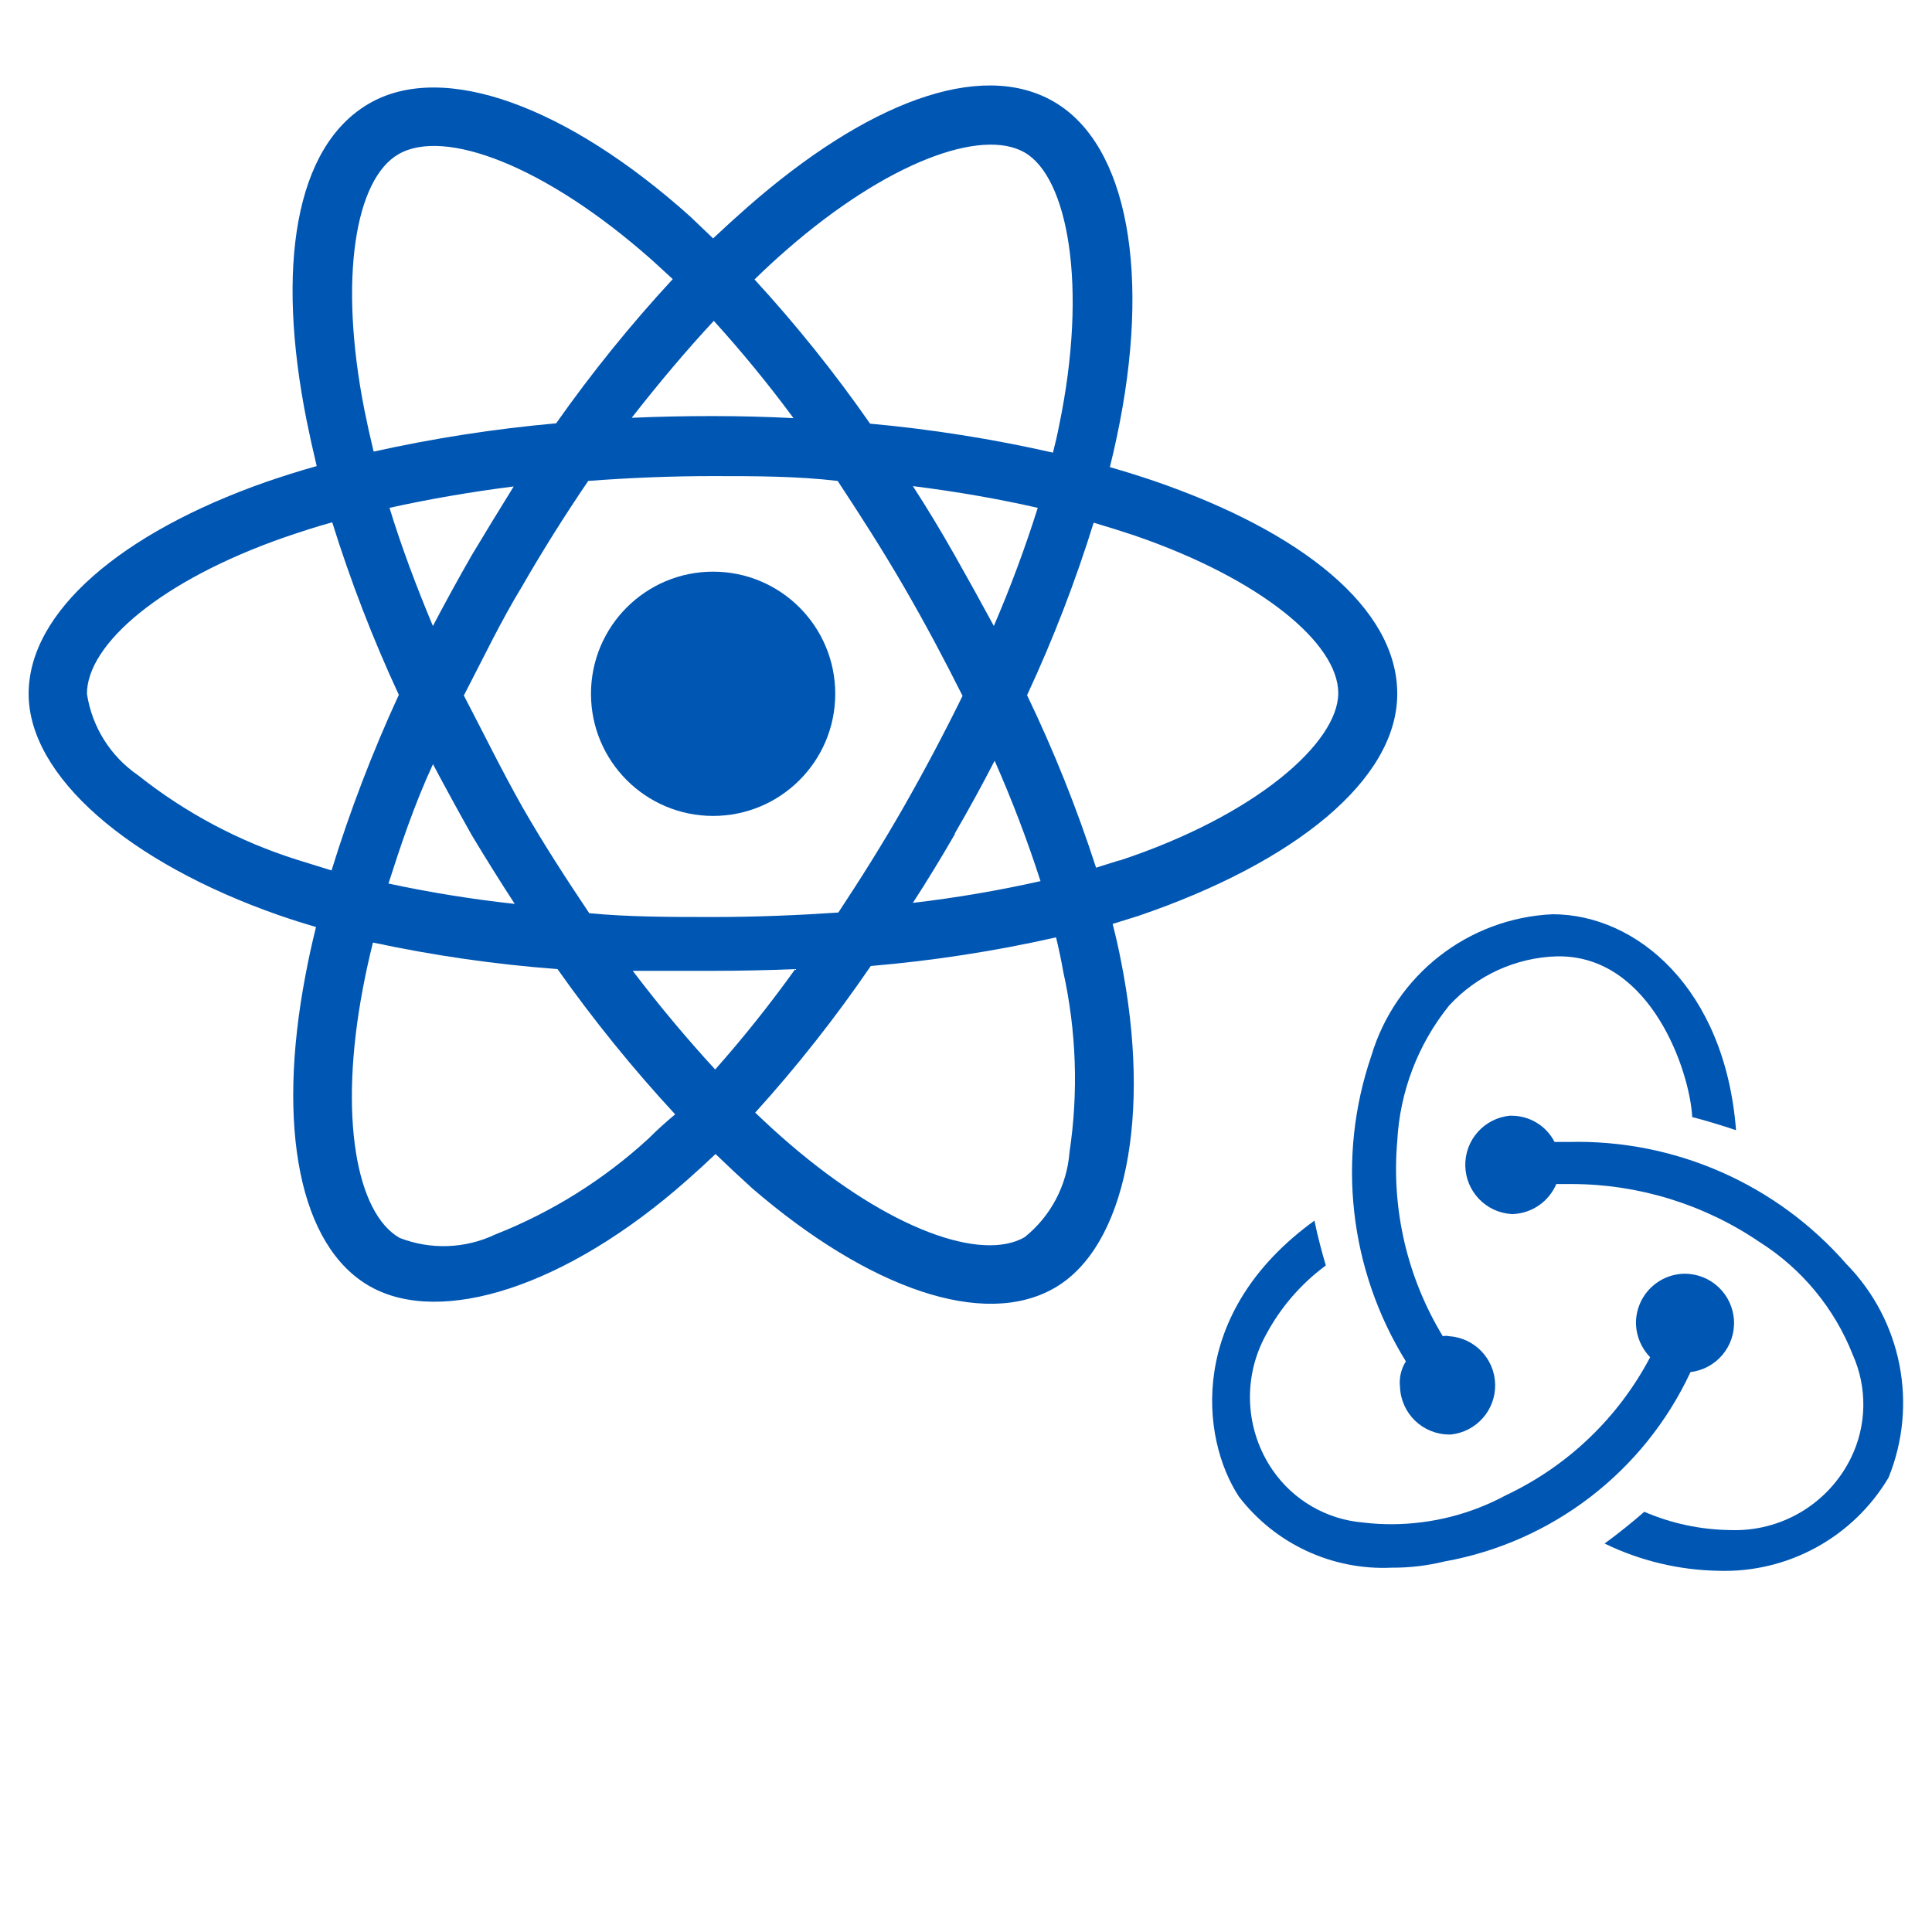
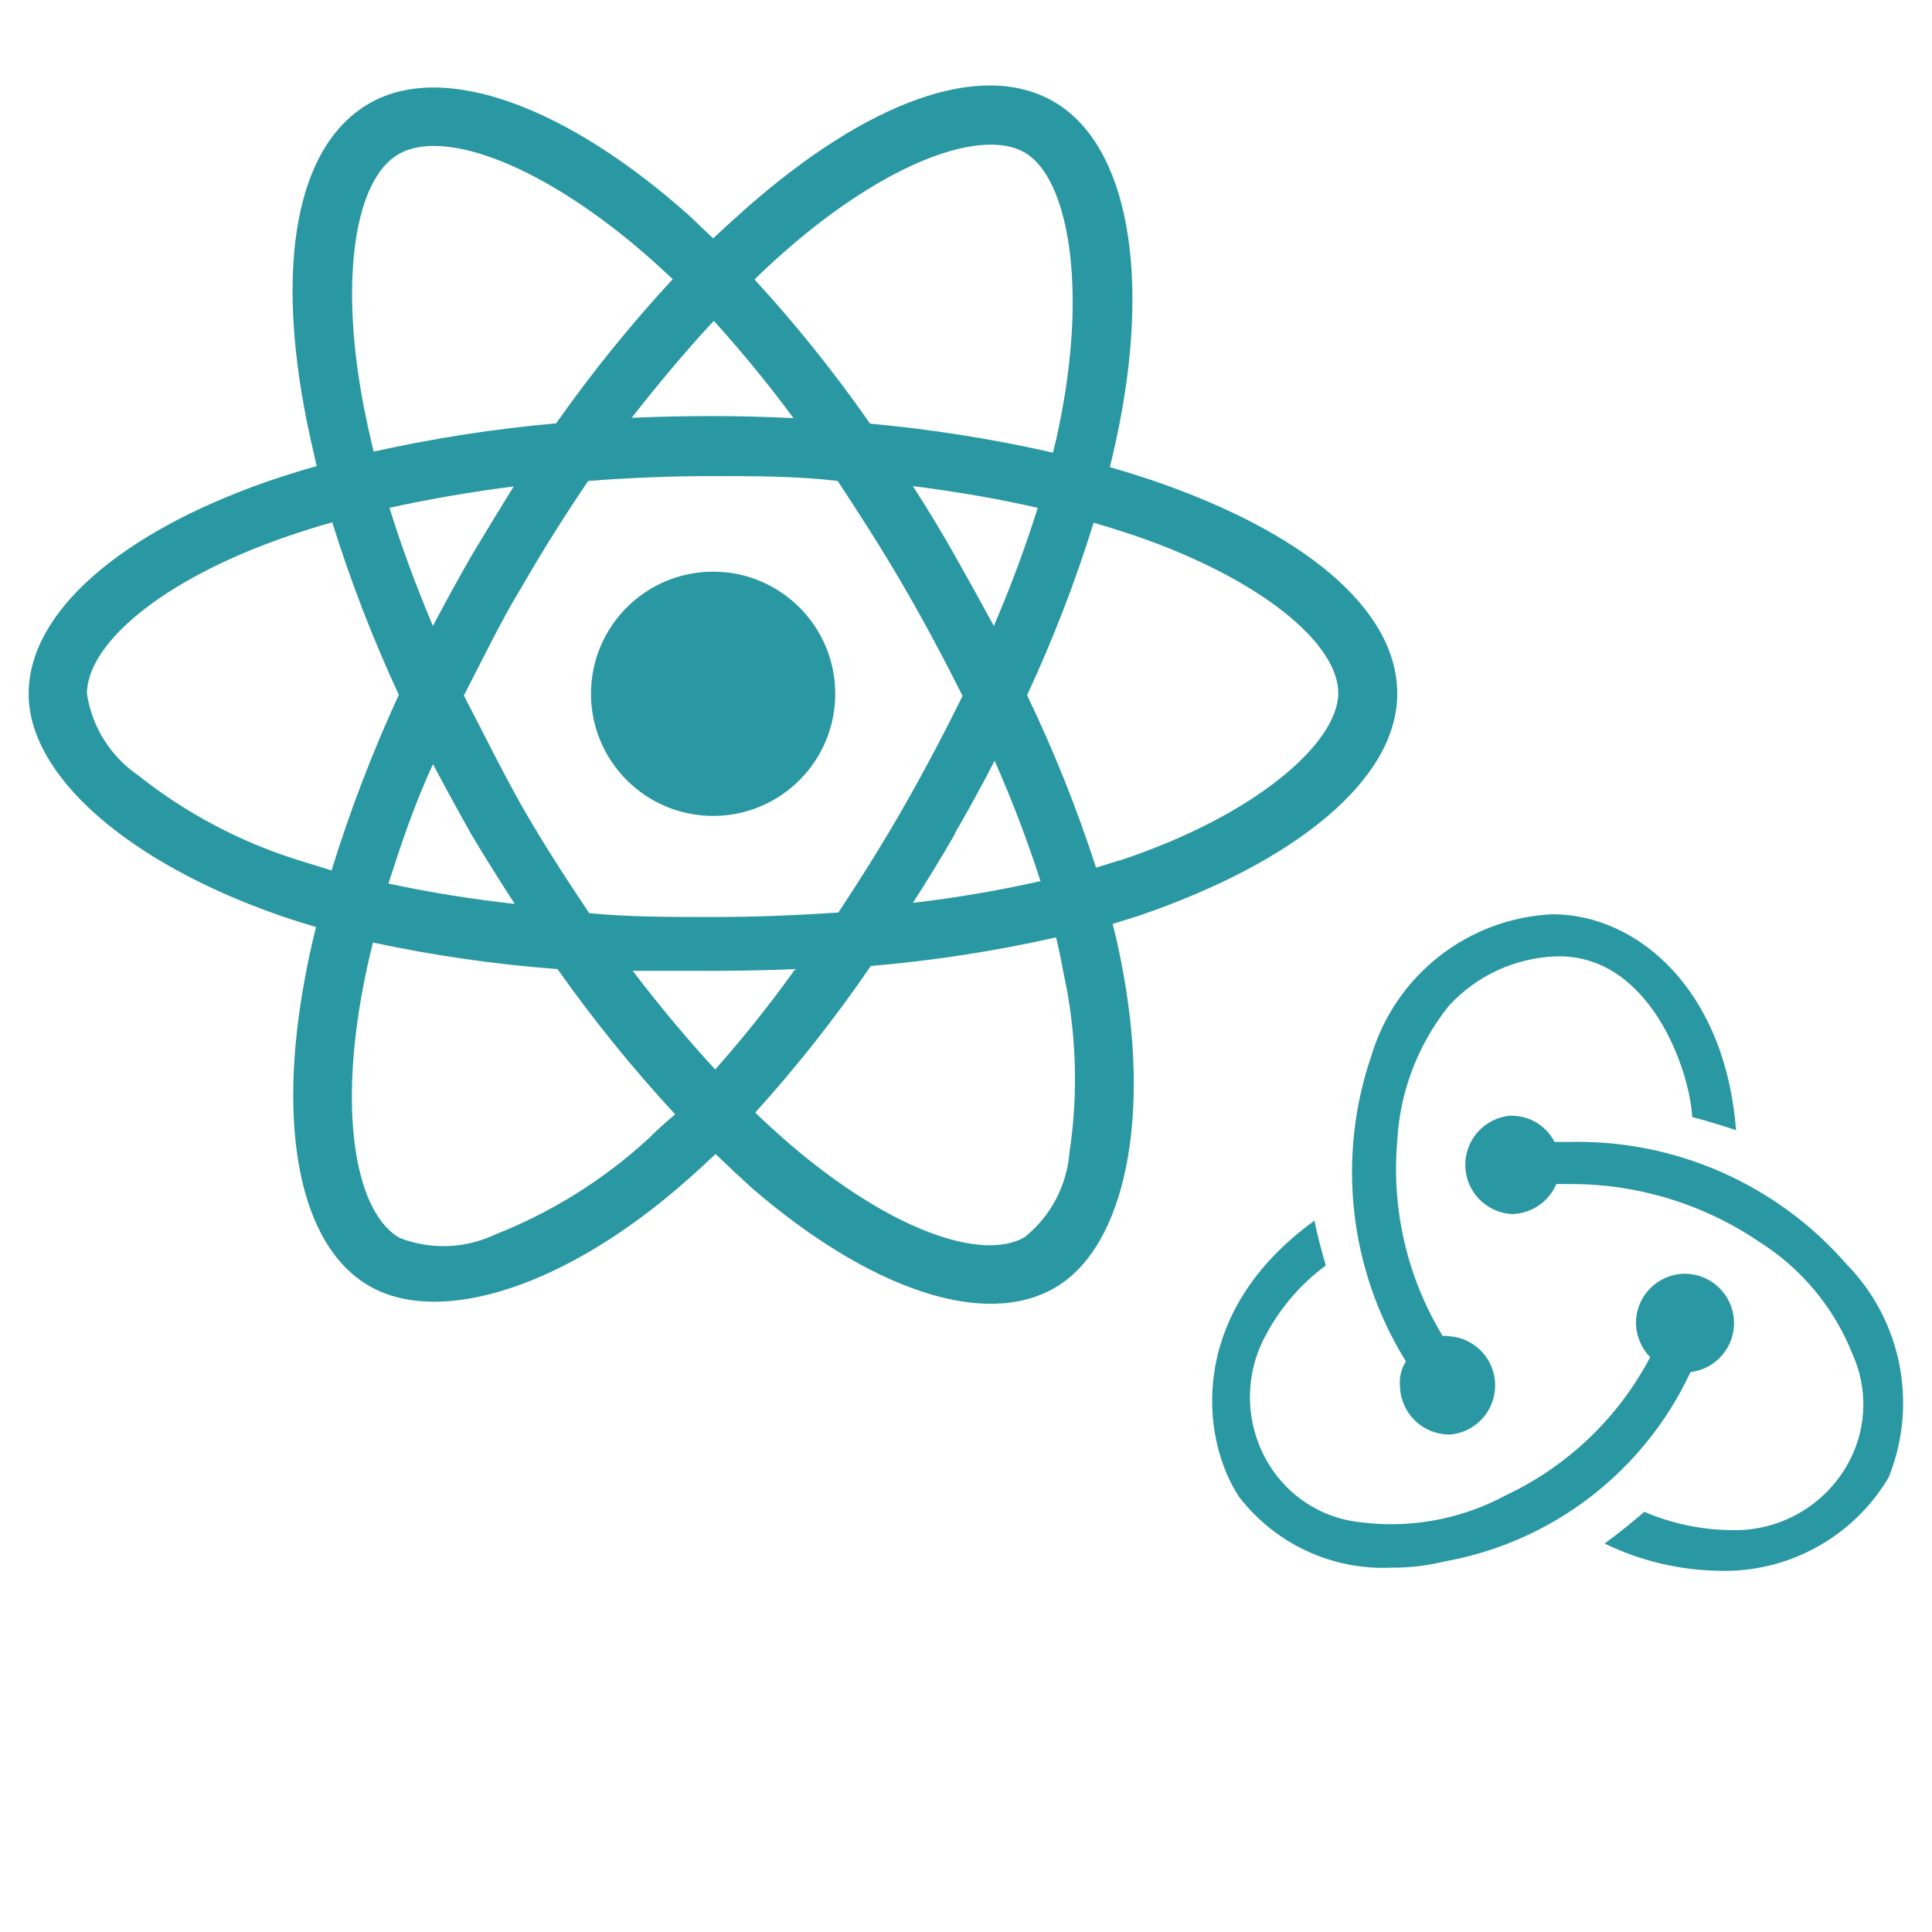
<svg xmlns="http://www.w3.org/2000/svg" viewBox="0 0 56 56">
  <defs>
-     <style>.cls-1{fill:#0056b3;}.cls-2{fill:none;}</style>
+     <style>.cls-1{fill:#2A98A3;}.cls-2{fill:none;}</style>
  </defs>
  <g id="Layer_2" data-name="Layer 2">
    <g id="Layer_1-2" data-name="Layer 1">
      <path class="cls-1" d="M33.45,13.94q-.62-.21-1.28-.4.11-.44.2-.87c1-4.69.33-8.47-1.82-9.72S25.09,3,21.67,6q-.49.43-1,.91L20,6.27C16.45,3.09,12.86,1.75,10.7,3S8,7.75,8.89,12.2q.13.64.29,1.31c-.51.14-1,.3-1.47.46C3.52,15.44.83,17.73.83,20.11S3.71,25,8.09,26.53q.52.18,1.07.34-.18.72-.31,1.42c-.83,4.37-.18,7.84,1.88,9s5.7,0,9.18-3.08q.41-.36.83-.76.54.52,1.07,1c3.37,2.9,6.7,4.07,8.76,2.88s2.82-5,1.92-9.49q-.1-.52-.24-1.06l.74-.23C37.54,25,40.5,22.6,40.5,20.11S37.73,15.41,33.45,13.94ZM22.79,7.25C25.71,4.7,28.45,3.7,29.7,4.42s1.84,3.86,1,7.91c-.05.26-.11.52-.18.79a40.57,40.57,0,0,0-5.3-.84,39.81,39.81,0,0,0-3.35-4.18Q22.33,7.65,22.79,7.25Zm-9.34,12.9C14,19.09,14.52,18,15.13,17h0c.61-1.06,1.26-2.09,1.92-3.06,1.18-.09,2.39-.14,3.61-.14h0c1.23,0,2.44,0,3.62.14.66,1,1.3,2,1.91,3.05s1.19,2.14,1.71,3.18c-.52,1.06-1.09,2.14-1.7,3.21s-1.26,2.1-1.9,3.07c-1.18.08-2.39.13-3.63.13s-2.44,0-3.59-.11c-.67-1-1.32-2-1.94-3.08h0C14.52,22.29,14,21.22,13.44,20.15Zm-.9,2q.53,1,1.12,2.05h0q.6,1,1.25,2a36.07,36.07,0,0,1-3.66-.59C11.61,24.52,12,23.34,12.55,22.15Zm0-4c-.49-1.17-.92-2.32-1.26-3.43,1.13-.25,2.34-.46,3.6-.62q-.62,1-1.22,2h0Q13.08,17.13,12.54,18.16Zm15.13,6q.61-1.05,1.15-2.1a36,36,0,0,1,1.33,3.49,36,36,0,0,1-3.7.63Q27.07,25.23,27.67,24.19Zm1.13-6q-.54-1-1.14-2.06t-1.21-2c1.27.16,2.48.37,3.62.63A36.21,36.21,0,0,1,28.8,18.16ZM20.69,9.3A36.21,36.21,0,0,1,23,12.12q-1.16-.06-2.35-.06t-2.34.05C19.1,11.1,19.89,10.16,20.69,9.3ZM11.55,4.47c1.33-.77,4.26.33,7.35,3.07l.6.55a40.58,40.58,0,0,0-3.38,4.18,41.4,41.4,0,0,0-5.29.82q-.15-.62-.27-1.22C9.81,8.06,10.3,5.19,11.55,4.47ZM9.61,25.23l-1-.31A14.35,14.35,0,0,1,4,22.47a3.5,3.5,0,0,1-1.48-2.36c0-1.44,2.15-3.29,5.74-4.54.44-.15.89-.3,1.37-.43a40.63,40.63,0,0,0,1.93,5A41.29,41.29,0,0,0,9.61,25.23ZM18.8,33a14.35,14.35,0,0,1-4.44,2.78,3.5,3.5,0,0,1-2.78.1c-1.25-.72-1.77-3.51-1.06-7.24q.12-.64.29-1.32a39.84,39.84,0,0,0,5.35.77,41.24,41.24,0,0,0,3.41,4.21Q19.17,32.63,18.8,33ZM20.73,31c-.8-.87-1.6-1.82-2.39-2.86q1.14,0,2.32,0t2.39-.05A36.06,36.06,0,0,1,20.73,31ZM31,33.4a3.5,3.5,0,0,1-1.3,2.46c-1.25.72-3.92-.22-6.81-2.7q-.5-.43-1-.91A39.83,39.83,0,0,0,25.24,28a39.55,39.55,0,0,0,5.37-.83q.12.49.21,1A14.35,14.35,0,0,1,31,33.4Zm1.44-8.46-.67.21a39.75,39.75,0,0,0-2-5,39.74,39.74,0,0,0,1.93-5q.61.18,1.18.37c3.67,1.26,5.91,3.13,5.91,4.57S36.39,23.64,32.46,24.94Z" />
      <circle class="cls-1" cx="20.67" cy="20.11" r="3.54" />
      <path class="cls-1" d="M49,39.77a1.43,1.43,0,0,0-.15-2.85h-.05a1.43,1.43,0,0,0-1.38,1.48,1.46,1.46,0,0,0,.41.94,9.11,9.11,0,0,1-4.18,4,7,7,0,0,1-3.29.84,6.8,6.8,0,0,1-.86-.05,3.54,3.54,0,0,1-2.6-1.5,3.74,3.74,0,0,1-.2-3.95,6,6,0,0,1,1.73-2c-.1-.33-.25-.89-.33-1.3-3.69,2.67-3.31,6.29-2.19,8a5.27,5.27,0,0,0,4.43,2.06,6.26,6.26,0,0,0,1.53-.18A9.77,9.77,0,0,0,49,39.77Z" />
      <path class="cls-1" d="M40.58,40.2A1.43,1.43,0,0,0,42,41.58h.05A1.43,1.43,0,0,0,42,38.73H42a.43.43,0,0,0-.18,0,9.33,9.33,0,0,1-1.32-5.65A6.83,6.83,0,0,1,42,29.15a4.42,4.42,0,0,1,3.13-1.43h.06c2.66,0,3.79,3.32,3.86,4.66.33.08.89.25,1.27.38C50,28.64,47.43,26.5,45,26.5a5.76,5.76,0,0,0-5.25,4.1,10.42,10.42,0,0,0,1,8.86A1.14,1.14,0,0,0,40.58,40.2Z" />
      <path class="cls-1" d="M45.47,33.1h-.41a1.4,1.4,0,0,0-1.25-.76h-.05a1.43,1.43,0,0,0,.05,2.85h.05a1.43,1.43,0,0,0,1.25-.87h.46A9.71,9.71,0,0,1,51,36a6.82,6.82,0,0,1,2.7,3.26,3.53,3.53,0,0,1-.05,3,3.74,3.74,0,0,1-3.49,2.09,6.51,6.51,0,0,1-2.5-.53c-.28.25-.79.66-1.15.92a7.86,7.86,0,0,0,3.29.79,5.53,5.53,0,0,0,4.94-2.7,5.75,5.75,0,0,0-1.22-6.19A10.34,10.34,0,0,0,45.47,33.1Z" />
      <rect class="cls-2" width="56" height="56" />
    </g>
  </g>
</svg>
